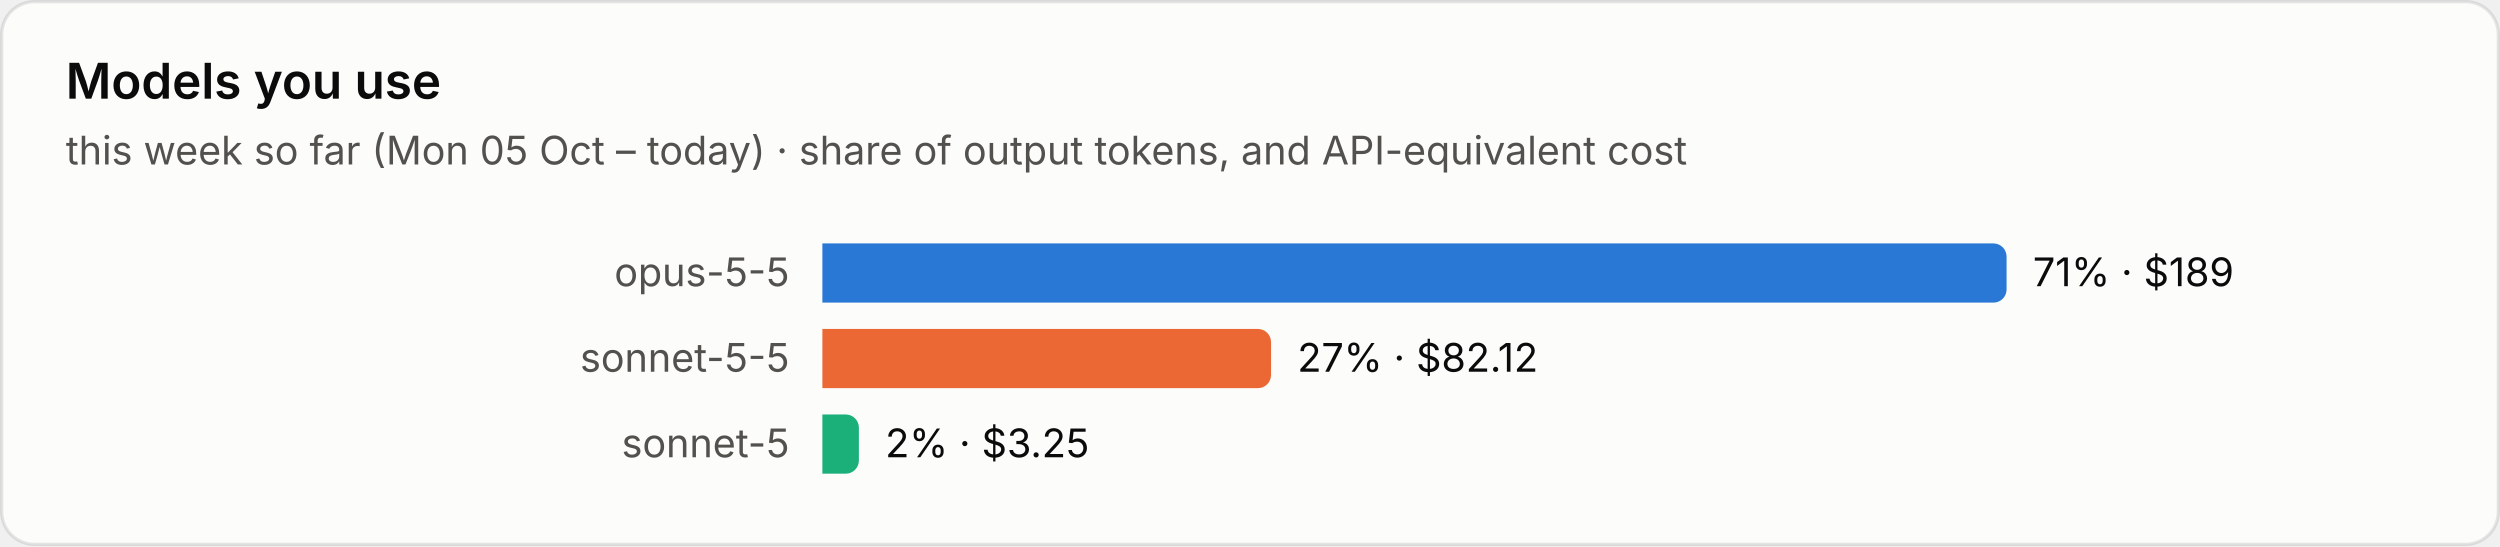
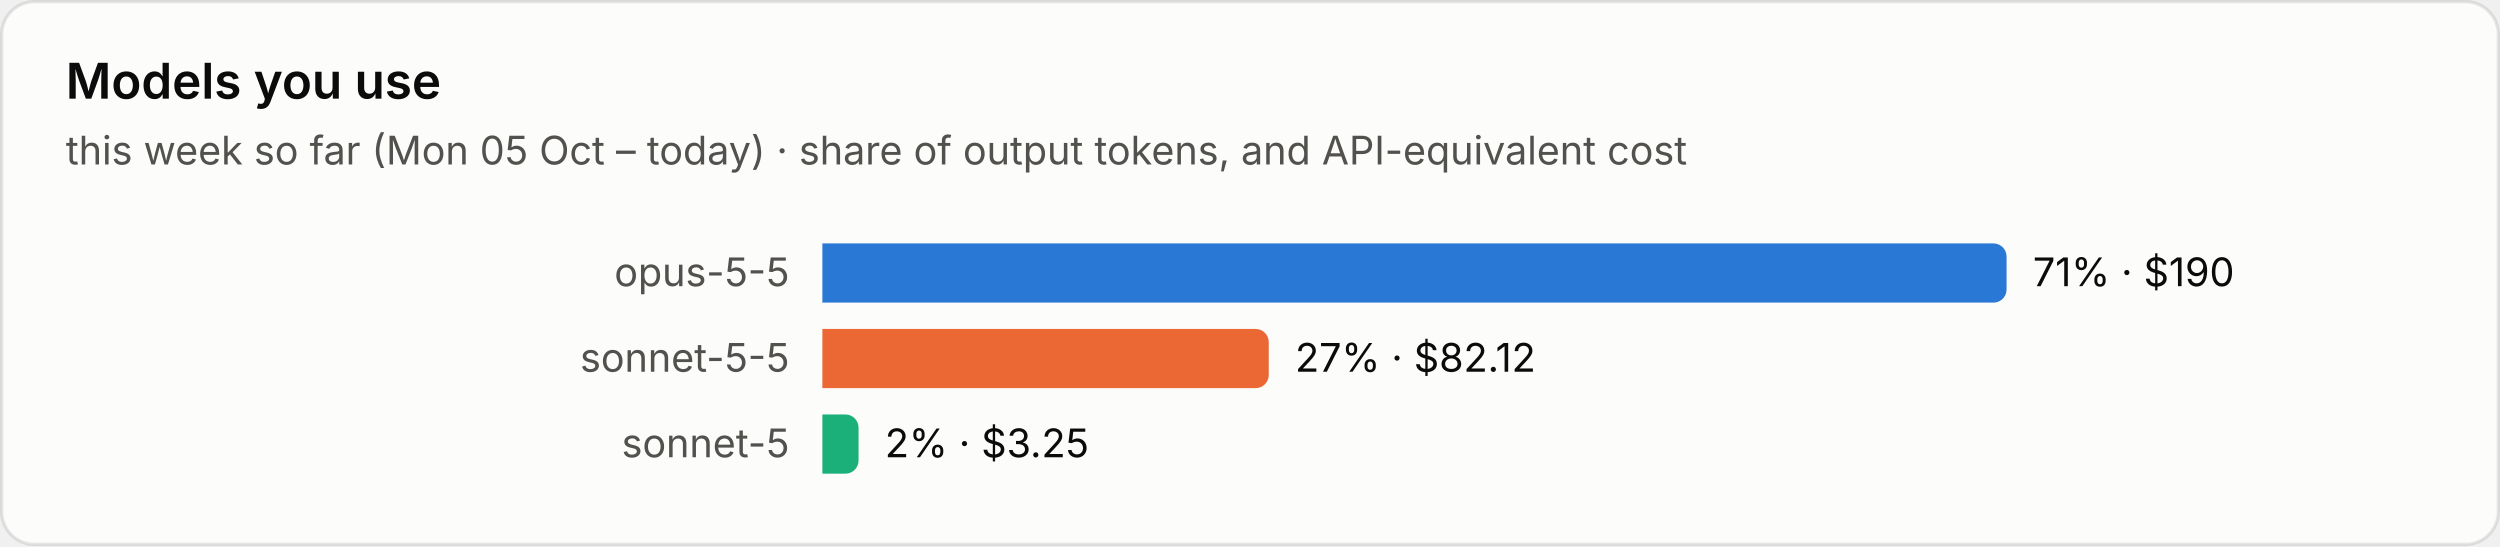
<svg xmlns="http://www.w3.org/2000/svg" viewBox="0 0 760 166" width="760" height="166" role="img" aria-label="Models you use">
  <style>text{font-family:system-ui,-apple-system,"Segoe UI",sans-serif;font-variant-numeric:tabular-nums}.bg{fill:#fcfcfb;stroke:rgba(11,11,11,.10)}.tp{fill:#0b0b0b}.ts{fill:#52514e}.tm{fill:#898781}.grid{stroke:#e1e0d9;stroke-width:1}.base{stroke:#c3c2b7;stroke-width:1}.so{fill:#b5b3ad}.lo{stroke:#b5b3ad}.qe{fill:#f0efec}.ring{stroke:#fcfcfb}.area{fill-opacity:.1}.s0{fill:#2a78d6}.l0{stroke:#2a78d6}.s1{fill:#eb6834}.l1{stroke:#eb6834}.s2{fill:#1baf7a}.l2{stroke:#1baf7a}.s3{fill:#eda100}.l3{stroke:#eda100}.s4{fill:#e87ba4}.l4{stroke:#e87ba4}.s5{fill:#008300}.l5{stroke:#008300}.s6{fill:#4a3aa7}.l6{stroke:#4a3aa7}.s7{fill:#e34948}.l7{stroke:#e34948}.q0{fill:#cde2fb}.q1{fill:#9ec5f4}.q2{fill:#6da7ec}.q3{fill:#3987e5}.q4{fill:#256abf}.q5{fill:#184f95}.q6{fill:#0d366b}.r0{fill:#f8d4d4}.r1{fill:#ec8f8f}.r2{fill:#c42f2f}.a0{fill:#fbe3e3}.a1{fill:#f5b8b8}.a2{fill:#ec8f8f}.a3{fill:#d65252}.a4{fill:#a82525}.tq0{fill:#0b0b0b}.tq1{fill:#0b0b0b}.tq2{fill:#0b0b0b}.tq3{fill:#ffffff}.tq4{fill:#ffffff}.tq5{fill:#ffffff}.tq6{fill:#ffffff}.tr0{fill:#0b0b0b}.tr1{fill:#0b0b0b}.tr2{fill:#ffffff}.ta0{fill:#0b0b0b}.ta1{fill:#0b0b0b}.ta2{fill:#0b0b0b}.ta3{fill:#ffffff}.ta4{fill:#ffffff}.tw{fill:#ffffff}@media (prefers-color-scheme:dark){.bg{fill:#1a1a19;stroke:rgba(255,255,255,.10)}.tp{fill:#fff}.ts{fill:#c3c2b7}.tm{fill:#898781}.grid{stroke:#2c2c2a}.base{stroke:#383835}.so{fill:#5c5b57}.lo{stroke:#5c5b57}.qe{fill:#262624}.ring{stroke:#1a1a19}.s0{fill:#3987e5}.l0{stroke:#3987e5}.s1{fill:#d95926}.l1{stroke:#d95926}.s2{fill:#199e70}.l2{stroke:#199e70}.s3{fill:#c98500}.l3{stroke:#c98500}.s4{fill:#d55181}.l4{stroke:#d55181}.s5{fill:#008300}.l5{stroke:#008300}.s6{fill:#9085e9}.l6{stroke:#9085e9}.s7{fill:#e66767}.l7{stroke:#e66767}.q0{fill:#16263a}.q1{fill:#123a66}.q2{fill:#184f95}.q3{fill:#256abf}.q4{fill:#3987e5}.q5{fill:#6da7ec}.q6{fill:#b7d3f6}.r0{fill:#4a2023}.r1{fill:#8c2c2f}.r2{fill:#e25555}.a0{fill:#3a1a1c}.a1{fill:#5e2427}.a2{fill:#8c2c2f}.a3{fill:#c43c3f}.a4{fill:#f07070}.tq0{fill:#ffffff}.tq1{fill:#ffffff}.tq2{fill:#ffffff}.tq3{fill:#ffffff}.tq4{fill:#ffffff}.tq5{fill:#0b0b0b}.tq6{fill:#0b0b0b}.tr0{fill:#ffffff}.tr1{fill:#ffffff}.tr2{fill:#ffffff}.ta0{fill:#ffffff}.ta1{fill:#ffffff}.ta2{fill:#ffffff}.ta3{fill:#ffffff}.ta4{fill:#0b0b0b}.tw{fill:#ffffff}}</style>
  <rect class="bg" x=".5" y=".5" width="759" height="165" rx="10" />
  <text class="tp" x="20" y="30" font-size="15" font-weight="600">Models you use</text>
  <text class="ts" x="20" y="50" font-size="12">this week so far (Mon 05 Oct – today) · share of output tokens, and API-equivalent cost</text>
  <text class="ts" x="240" y="87.0" font-size="12" text-anchor="end">opus-5-5</text>
  <path class="s0" d="M250 74h356.0a4 4 0 0 1 4 4v10a4 4 0 0 1-4 4h-356.0z" />
-   <text class="tp" x="618.0" y="87.0" font-size="12">71% · $189</text>
+   <text class="tp" x="618.0" y="87.0" font-size="12">71% · $190</text>
  <text class="ts" x="240" y="113.0" font-size="12" text-anchor="end">sonnet-5-5</text>
-   <path class="s1" d="M250 100h132.4a4 4 0 0 1 4 4v10a4 4 0 0 1-4 4h-132.4z" />
-   <text class="tp" x="394.4" y="113.0" font-size="12">27% · $82.12</text>
+   <path class="s1" d="M250 100h131.7a4 4 0 0 1 4 4v10a4 4 0 0 1-4 4h-131.7z" />
+   <text class="tp" x="393.7" y="113.0" font-size="12">27% · $82.12</text>
  <text class="ts" x="240" y="139.0" font-size="12" text-anchor="end">sonnet-5</text>
-   <path class="s2" d="M250 126h7.1a4 4 0 0 1 4 4v10a4 4 0 0 1-4 4h-7.1z" />
-   <text class="tp" x="269.1" y="139.0" font-size="12">2% · $3.25</text>
+   <path class="s2" d="M250 126h7.0a4 4 0 0 1 4 4v10a4 4 0 0 1-4 4h-7.0z" />
+   <text class="tp" x="269.0" y="139.0" font-size="12">2% · $3.25</text>
</svg>
